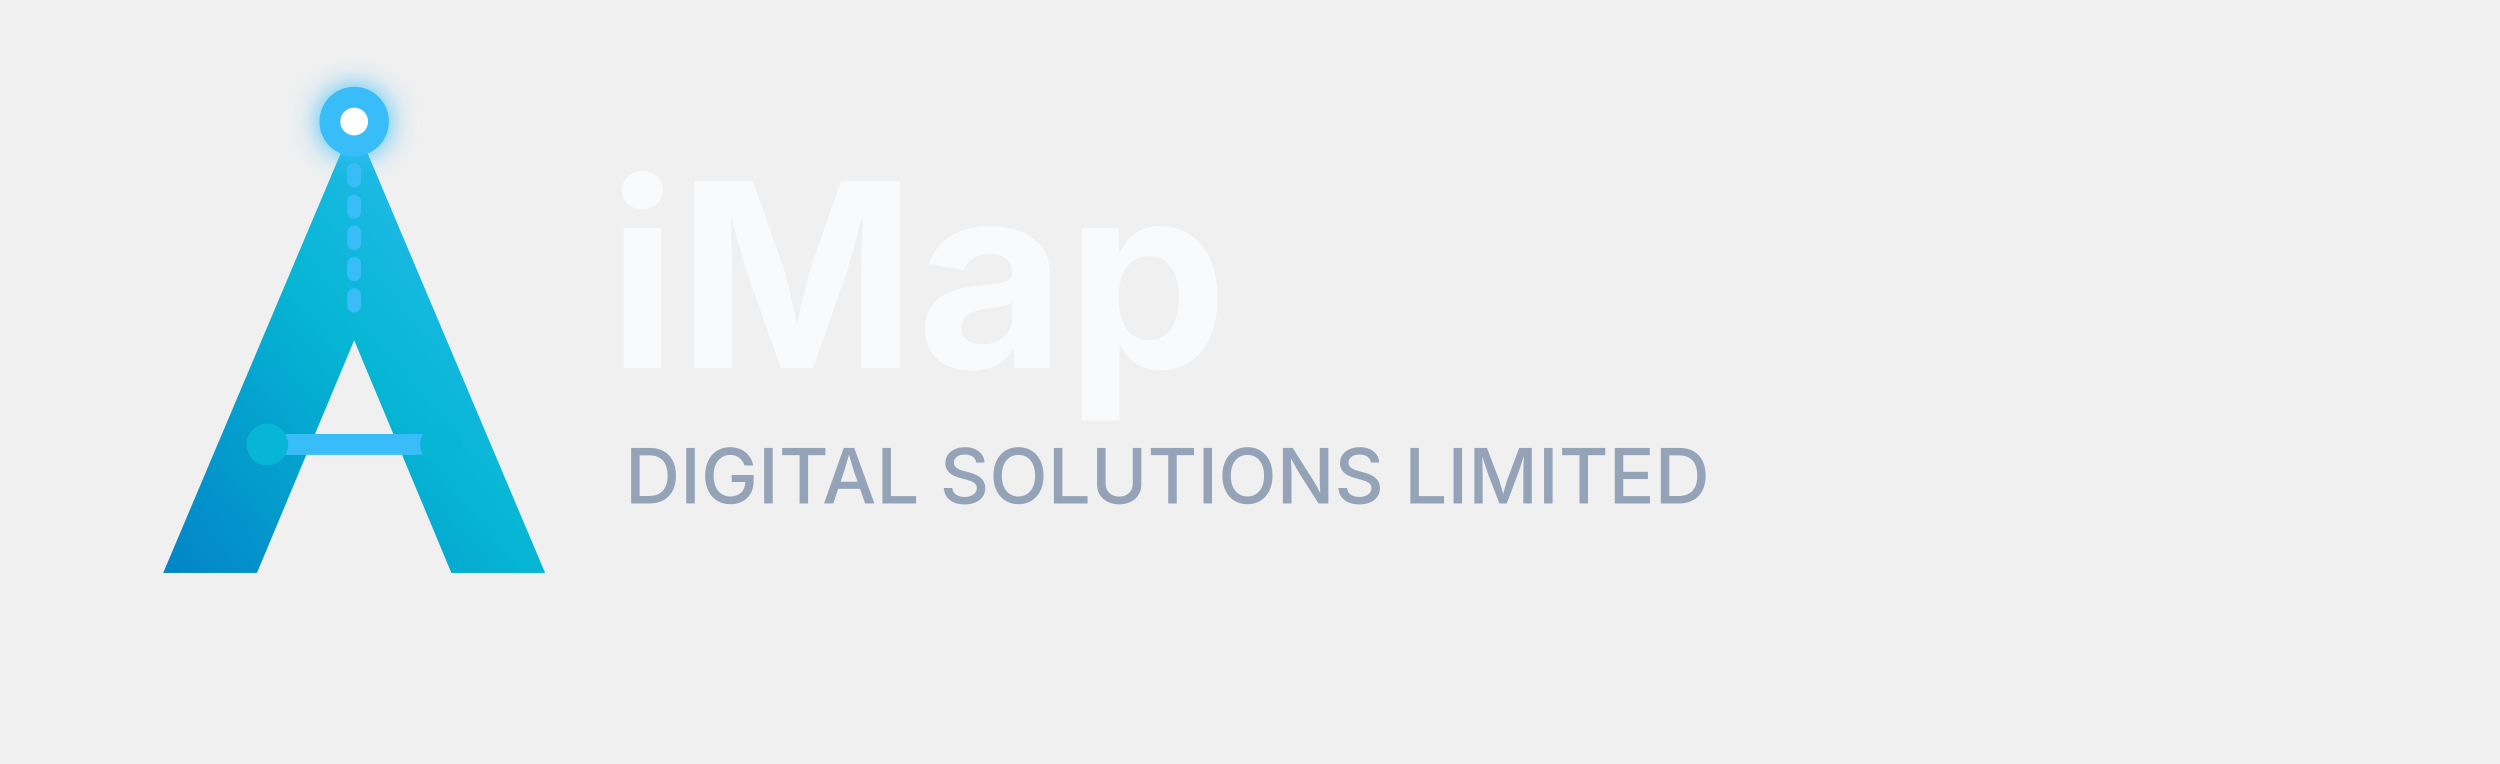
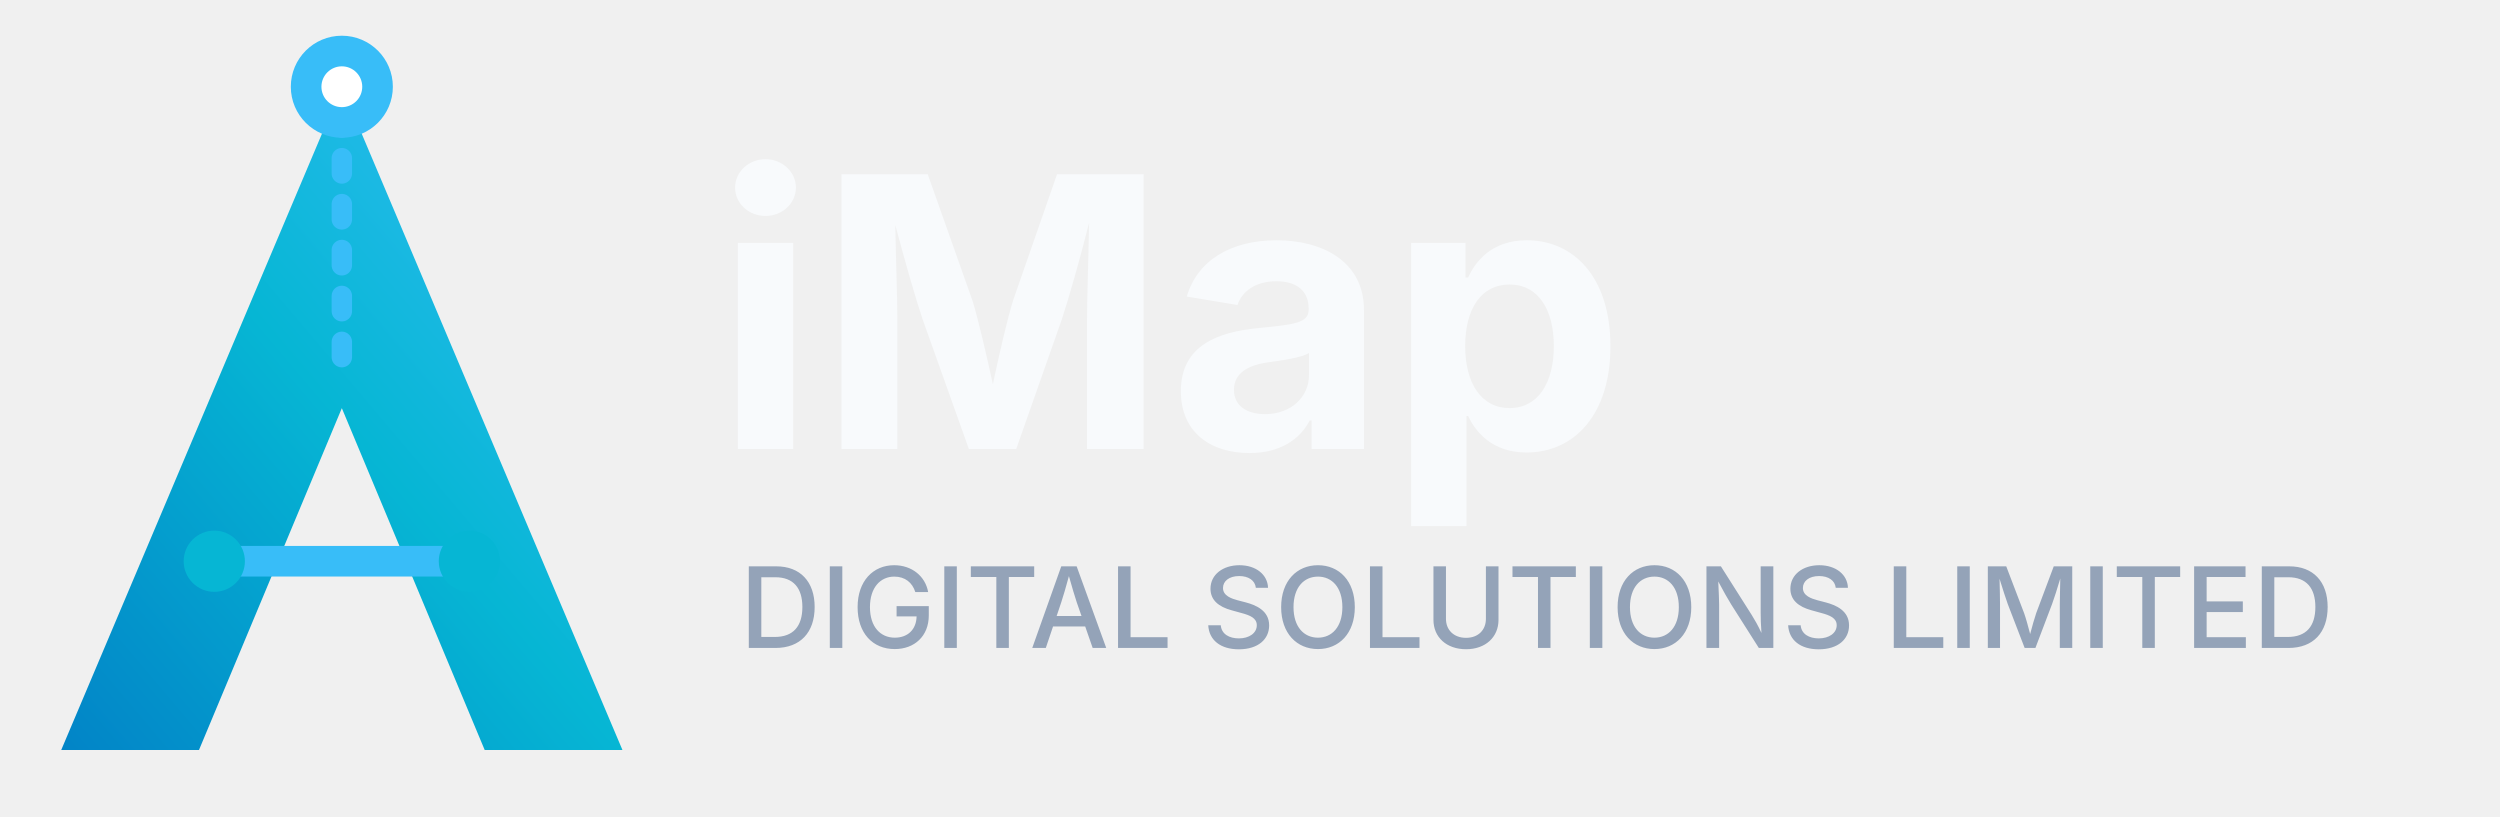
- <svg xmlns="http://www.w3.org/2000/svg" viewBox="0 0 720 220" role="img" aria-labelledby="title desc">
+ <svg xmlns="http://www.w3.org/2000/svg" viewBox="35 18 490 160" role="img" aria-labelledby="title desc">
  <defs>
    <linearGradient id="g" x1="0" y1="1" x2="1" y2="0">
      <stop offset="0" stop-color="#0284c7" />
      <stop offset="0.5" stop-color="#06b6d4" />
      <stop offset="1" stop-color="#38bdf8" />
    </linearGradient>
-     <filter id="glow" x="-50%" y="-50%" width="200%" height="200%">
-       <feGaussianBlur stdDeviation="4" result="b" />
-       <feMerge>
-         <feMergeNode in="b" />
-         <feMergeNode in="SourceGraphic" />
-       </feMerge>
-     </filter>
  </defs>
  <g transform="translate(22 20)">
    <path d="M80 15 L25 145 H52 L80 78 L108 145 H135 Z" fill="url(#g)" />
    <path d="M55 108 H105" stroke="#38bdf8" stroke-width="6" stroke-linecap="round" />
    <path d="M80 20 V68" stroke="#38bdf8" stroke-width="4" stroke-linecap="round" stroke-dasharray="3 6" />
-     <circle cx="80" cy="15" r="10" fill="#38bdf8" filter="url(#glow)" />
+     <circle cx="80" cy="15" r="10" fill="#38bdf8" />
    <circle cx="80" cy="15" r="4" fill="white" />
    <circle cx="55" cy="108" r="6" fill="#06b6d4" />
    <circle cx="105" cy="108" r="6" fill="#06b6d4" />
  </g>
  <text x="175" y="106" font-family="Inter, Arial, sans-serif" font-size="74" font-weight="700" fill="#f8fafc">iMap</text>
  <text x="180" y="145" font-family="Inter, Arial, sans-serif" font-size="22" font-weight="500" fill="#94a3b8">DIGITAL SOLUTIONS LIMITED</text>
</svg>
